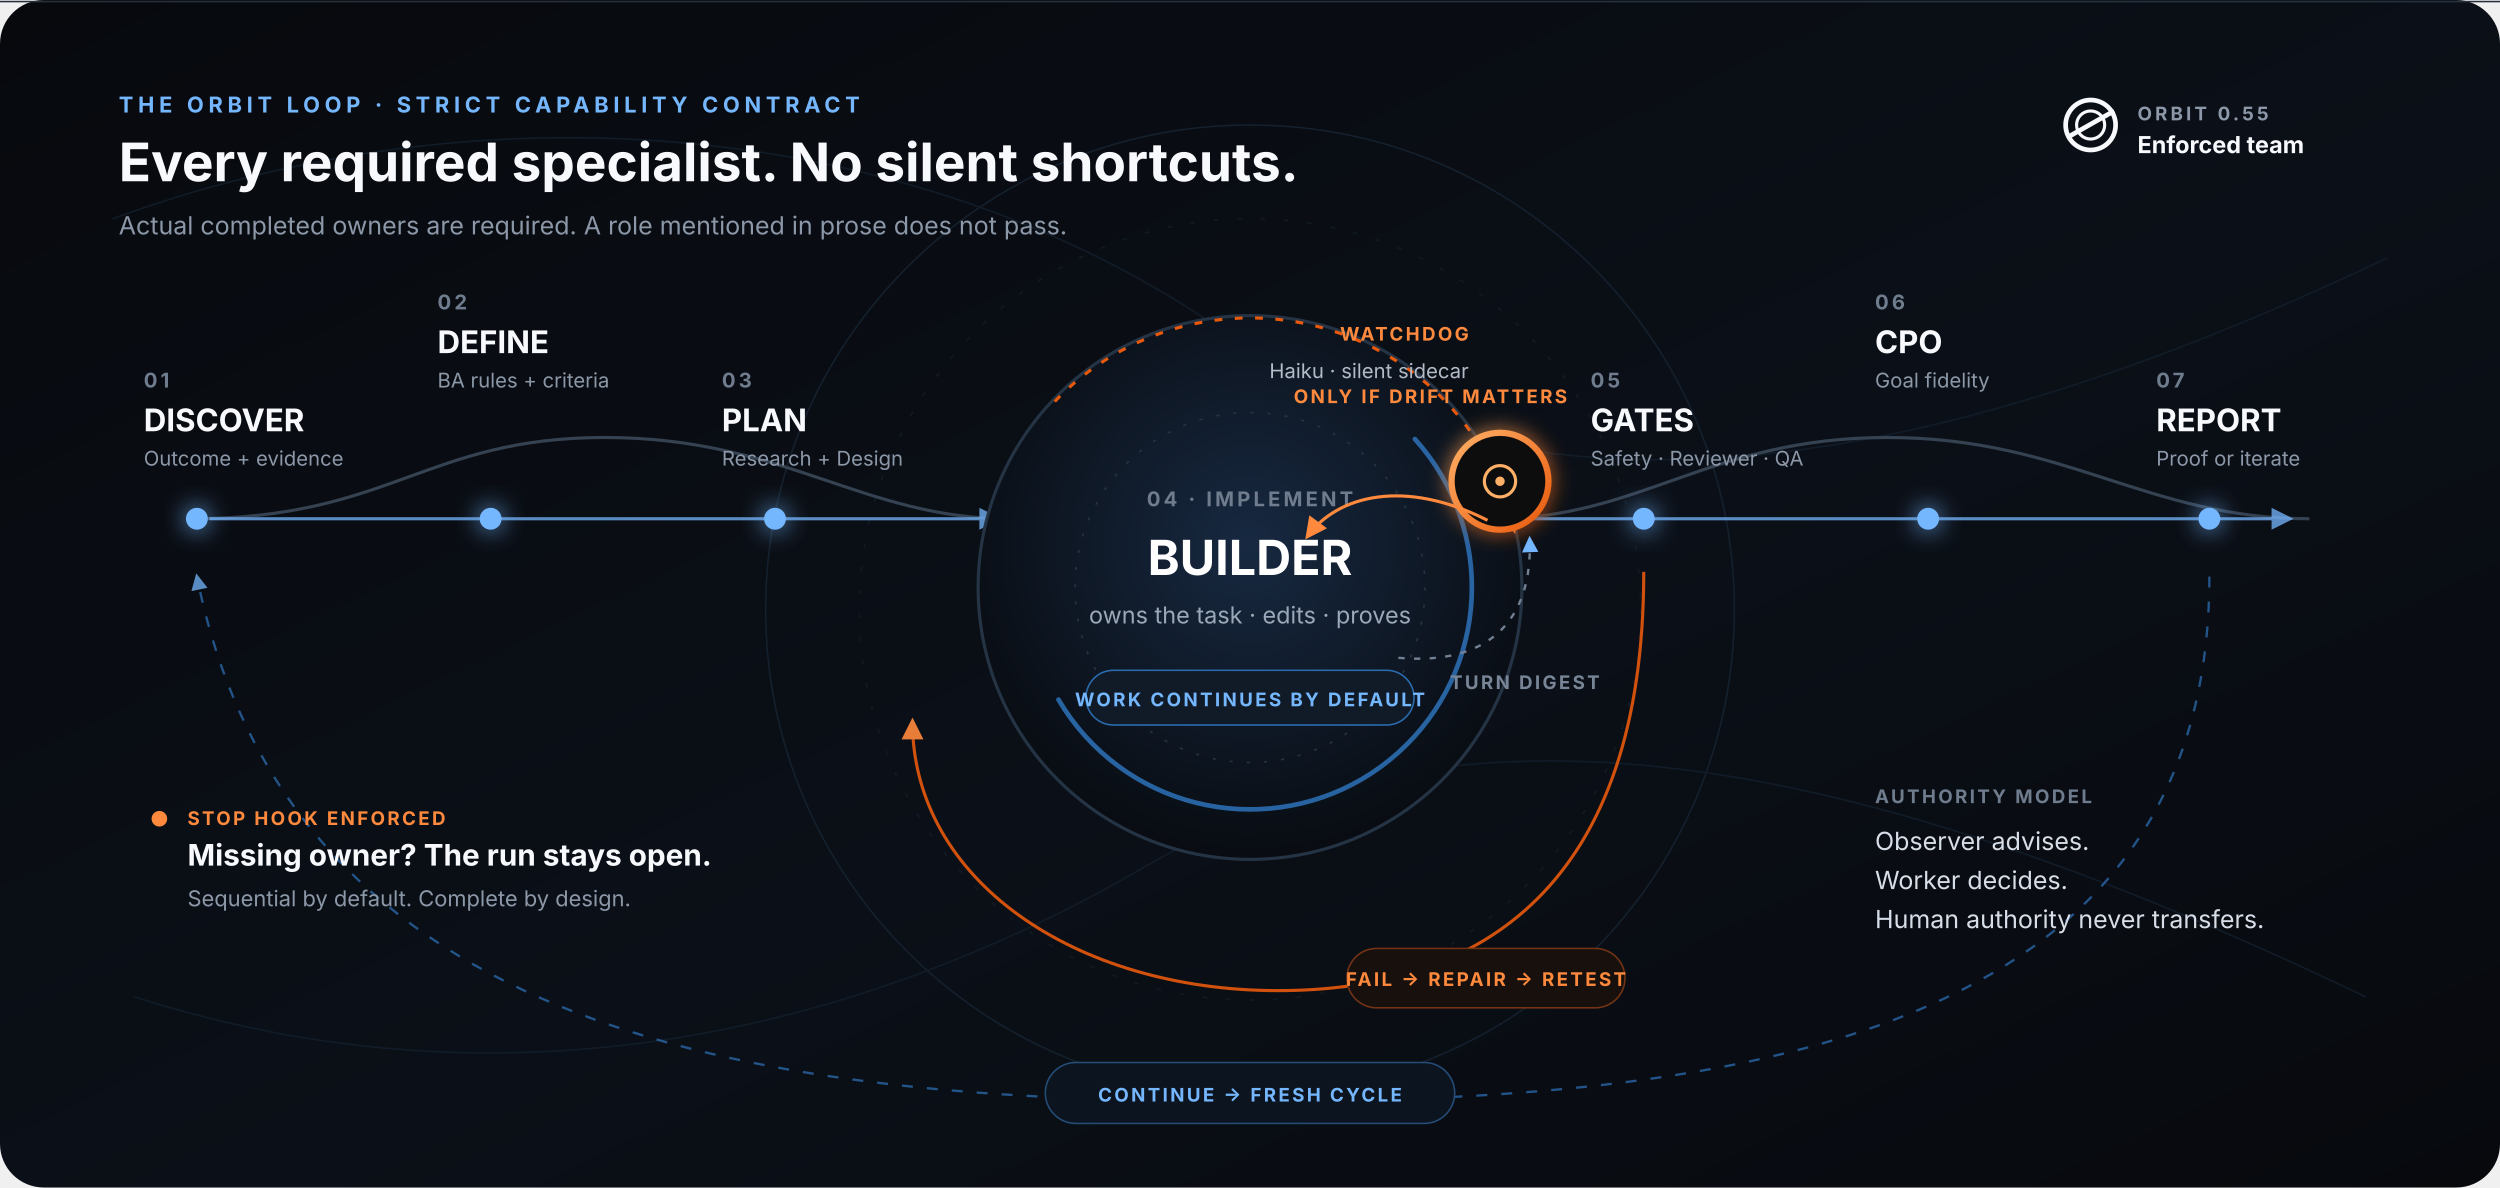
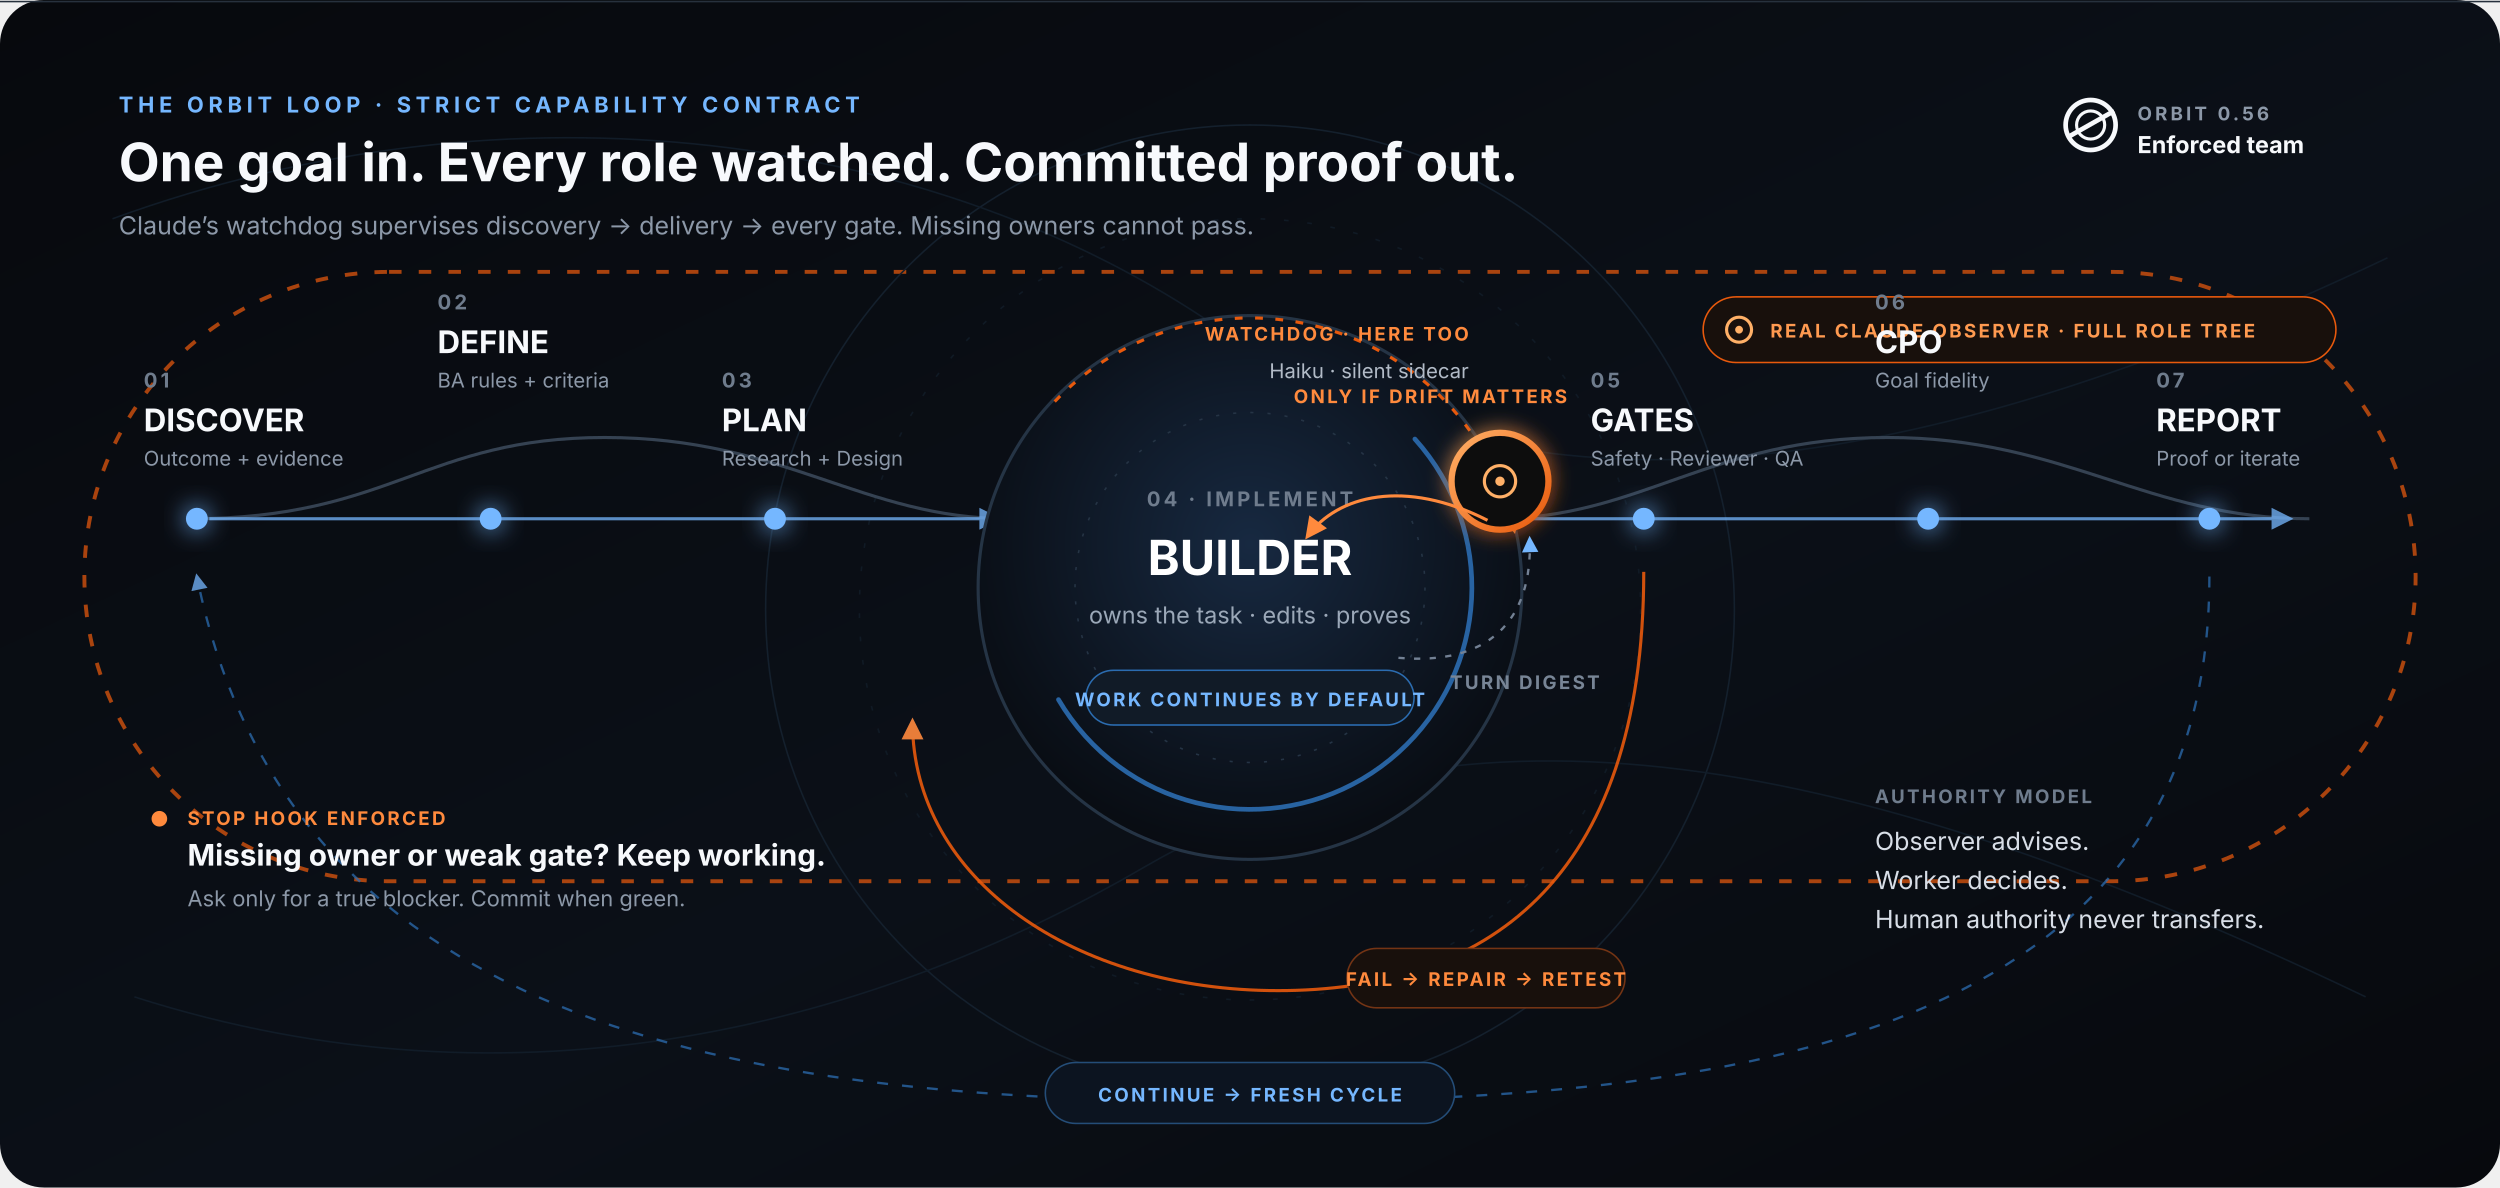
<svg xmlns="http://www.w3.org/2000/svg" width="1600" height="760" viewBox="0 0 1600 760" role="img" aria-labelledby="title desc">
  <defs>
    <linearGradient id="bg" x1="0" y1="0" x2="1" y2="1">
      <stop offset="0" stop-color="#07090d" />
      <stop offset="0.55" stop-color="#0b1018" />
      <stop offset="1" stop-color="#07090d" />
    </linearGradient>
    <linearGradient id="blue" x1="0" y1="0" x2="1" y2="1">
      <stop offset="0" stop-color="#75b7ff" />
      <stop offset="1" stop-color="#2b6cb0" />
    </linearGradient>
    <linearGradient id="orange" x1="0" y1="0" x2="1" y2="1">
      <stop offset="0" stop-color="#ffb067" />
      <stop offset="1" stop-color="#e8590c" />
    </linearGradient>
    <radialGradient id="core" cx="50%" cy="42%" r="65%">
      <stop offset="0" stop-color="#172941" />
      <stop offset="0.72" stop-color="#0b111a" />
      <stop offset="1" stop-color="#07090d" />
    </radialGradient>
    <filter id="blueGlow" x="-100%" y="-100%" width="300%" height="300%">
      <feGaussianBlur stdDeviation="8" result="blur" />
      <feMerge>
        <feMergeNode in="blur" />
        <feMergeNode in="SourceGraphic" />
      </feMerge>
    </filter>
    <filter id="orangeGlow" x="-100%" y="-100%" width="300%" height="300%">
      <feGaussianBlur stdDeviation="6" result="blur" />
      <feMerge>
        <feMergeNode in="blur" />
        <feMergeNode in="SourceGraphic" />
      </feMerge>
    </filter>
    <marker id="arrowBlue" viewBox="0 0 10 10" refX="8" refY="5" markerWidth="7" markerHeight="7" orient="auto-start-reverse">
      <path d="M 0 0 L 10 5 L 0 10 z" fill="#75b7ff" />
    </marker>
    <marker id="arrowOrange" viewBox="0 0 10 10" refX="8" refY="5" markerWidth="7" markerHeight="7" orient="auto-start-reverse">
      <path d="M 0 0 L 10 5 L 0 10 z" fill="#ff8a3d" />
    </marker>
    <style>
      .sans { font-family: Inter, ui-sans-serif, system-ui, -apple-system, BlinkMacSystemFont, "Segoe UI", sans-serif; }
      .mono { font-family: "SFMono-Regular", Consolas, "Liberation Mono", monospace; }
      .eyebrow { font-size: 14px; font-weight: 700; letter-spacing: 3px; }
      .stageNo { font-size: 13px; font-weight: 700; letter-spacing: 2px; fill: #6f7c8d; }
      .stageName { font-size: 20px; font-weight: 680; fill: #f7f9fc; }
      .stageNote { font-size: 13px; fill: #8c98a8; }
      .tiny { font-size: 12px; font-weight: 650; letter-spacing: 1.5px; }
    </style>
  </defs>
  <rect width="1600" height="760" rx="28" fill="url(#bg)" />
+   <rect x="54" y="174" width="1492" height="390" rx="195" fill="none" stroke="#e8590c" stroke-width="2.5" stroke-dasharray="8 11" opacity=".72" />
  <path d="M0 1H1600" stroke="#27313d" />
  <circle cx="800" cy="390" r="310" fill="none" stroke="#14202d" stroke-width="1" />
  <circle cx="800" cy="390" r="250" fill="none" stroke="#101a25" stroke-width="1" stroke-dasharray="3 12" />
  <path d="M72 140C330 46 600 86 780 210C965 337 1204 319 1528 165" fill="none" stroke="#111c28" stroke-width="1" />
  <path d="M86 638C333 717 561 655 734 554C938 436 1184 480 1514 638" fill="none" stroke="#111c28" stroke-width="1" />
  <g class="sans">
    <text x="76" y="72" class="eyebrow" fill="#75b7ff">THE ORBIT LOOP · STRICT CAPABILITY CONTRACT</text>
-     <text x="76" y="116" font-size="34" font-weight="720" fill="#f7f9fc">Every required specialist. No silent shortcuts.</text>
-     <text x="76" y="150" font-size="16" fill="#8c98a8">Actual completed owners are required. A role mentioned in prose does not pass.</text>
+     <text x="76" y="116" font-size="34" font-weight="720" fill="#f7f9fc">One goal in. Every role watched. Committed proof out.</text>
+     <text x="76" y="150" font-size="16" fill="#8c98a8">Claude’s watchdog supervises discovery → delivery → every gate. Missing owners cannot pass.</text>
    <g transform="translate(1320 62)">
      <circle cx="18" cy="18" r="16" fill="none" stroke="#f7f9fc" stroke-width="3" />
      <circle cx="18" cy="18" r="9" fill="none" stroke="#f7f9fc" stroke-width="2" />
      <path d="M3 26L33 9" stroke="#f7f9fc" stroke-width="3" />
-       <text x="48" y="15" font-size="12" font-weight="700" letter-spacing="2" fill="#8c98a8">ORBIT 0.55</text>
+       <text x="48" y="15" font-size="12" font-weight="700" letter-spacing="2" fill="#8c98a8">ORBIT 0.56</text>
      <text x="48" y="36" font-size="15" font-weight="650" fill="#f7f9fc">Enforced team</text>
    </g>
+   </g>
+   <g class="sans" transform="translate(1090 190)">
+     <rect width="405" height="42" rx="21" fill="#18100c" stroke="#e8590c" />
+     <circle cx="23" cy="21" r="8" fill="none" stroke="#ffb067" stroke-width="2" />
+     <circle cx="23" cy="21" r="2.5" fill="#ffb067" />
+     <text x="43" y="26" class="tiny" fill="#ff9a50">REAL CLAUDE OBSERVER · FULL ROLE TREE</text>
  </g>
  <path d="M122 332C250 332 272 280 387 280S552 332 646 332" fill="none" stroke="#354252" stroke-width="2" />
  <path d="M956 332C1050 332 1094 280 1208 280S1374 332 1478 332" fill="none" stroke="#354252" stroke-width="2" />
  <path d="M134 332H638" fill="none" stroke="#75b7ff" stroke-width="2" marker-end="url(#arrowBlue)" opacity=".75" />
  <path d="M962 332H1465" fill="none" stroke="#75b7ff" stroke-width="2" marker-end="url(#arrowBlue)" opacity=".75" />
  <g class="sans">
    <g transform="translate(92 248)">
      <circle cx="34" cy="84" r="7" fill="#75b7ff" filter="url(#blueGlow)" />
      <text x="0" y="0" class="stageNo">01</text>
      <text x="0" y="28" class="stageName">DISCOVER</text>
      <text x="0" y="50" class="stageNote">Outcome + evidence</text>
    </g>
    <g transform="translate(280 198)">
      <circle cx="34" cy="134" r="7" fill="#75b7ff" filter="url(#blueGlow)" />
      <text x="0" y="0" class="stageNo">02</text>
      <text x="0" y="28" class="stageName">DEFINE</text>
      <text x="0" y="50" class="stageNote">BA rules + criteria</text>
    </g>
    <g transform="translate(462 248)">
      <circle cx="34" cy="84" r="7" fill="#75b7ff" filter="url(#blueGlow)" />
      <text x="0" y="0" class="stageNo">03</text>
      <text x="0" y="28" class="stageName">PLAN</text>
      <text x="0" y="50" class="stageNote">Research + Design</text>
    </g>
  </g>
  <g transform="translate(800 376)">
    <circle r="174" fill="url(#core)" stroke="#253445" stroke-width="2" />
    <circle r="142" fill="none" stroke="#2b6cb0" stroke-width="3" stroke-dasharray="475 420" stroke-linecap="round" transform="rotate(-42)" opacity=".9" />
    <circle r="112" fill="none" stroke="#253445" stroke-width="1" stroke-dasharray="2 9" />
    <g class="sans" text-anchor="middle">
      <text y="-52" class="stageNo" fill="#75b7ff">04 · IMPLEMENT</text>
      <text y="-8" font-size="31" font-weight="740" fill="#ffffff">BUILDER</text>
      <text y="23" font-size="15" fill="#9ba8b8">owns the task · edits · proves</text>
      <rect x="-105" y="53" width="210" height="35" rx="17.5" fill="#111b27" stroke="#2b6cb0" />
      <text y="76" class="tiny" fill="#75b7ff">WORK CONTINUES BY DEFAULT</text>
    </g>
    <path d="M-125 -119A173 173 0 0 1 169 -37" fill="none" stroke="#e8590c" stroke-width="2" stroke-dasharray="5 8" marker-end="url(#arrowOrange)" />
    <g transform="translate(160 -68)" filter="url(#orangeGlow)">
      <circle r="31" fill="#11100e" stroke="url(#orange)" stroke-width="4" />
      <circle r="10" fill="none" stroke="#ffb067" stroke-width="2" />
      <circle r="3" fill="#ffb067" />
    </g>
    <g class="sans" transform="translate(140 -158)" text-anchor="end">
-       <text class="tiny" fill="#ff8a3d">WATCHDOG</text>
+       <text class="tiny" fill="#ff8a3d">WATCHDOG · HERE TOO</text>
      <text y="24" font-size="13" fill="#b2bbc7">Haiku · silent sidecar</text>
    </g>
    <path d="M95 45C152 50 181 22 179 -31" fill="none" stroke="#738194" stroke-width="1.5" stroke-dasharray="4 6" marker-end="url(#arrowBlue)" />
    <path d="M152 -43C99 -70 56 -59 37 -33" fill="none" stroke="#ff8a3d" stroke-width="2" marker-end="url(#arrowOrange)" />
    <g class="sans">
      <text x="128" y="65" class="tiny" fill="#788596">TURN DIGEST</text>
      <text x="28" y="-118" class="tiny" fill="#ff8a3d">ONLY IF DRIFT MATTERS</text>
    </g>
  </g>
  <g class="sans">
    <g transform="translate(1018 248)">
      <circle cx="34" cy="84" r="7" fill="#75b7ff" filter="url(#blueGlow)" />
      <text x="0" y="0" class="stageNo">05</text>
      <text x="0" y="28" class="stageName">GATES</text>
      <text x="0" y="50" class="stageNote">Safety · Reviewer · QA</text>
    </g>
    <g transform="translate(1200 198)">
      <circle cx="34" cy="134" r="7" fill="#75b7ff" filter="url(#blueGlow)" />
      <text x="0" y="0" class="stageNo">06</text>
      <text x="0" y="28" class="stageName">CPO</text>
      <text x="0" y="50" class="stageNote">Goal fidelity</text>
    </g>
    <g transform="translate(1380 248)">
      <circle cx="34" cy="84" r="7" fill="#75b7ff" filter="url(#blueGlow)" />
      <text x="0" y="0" class="stageNo">07</text>
      <text x="0" y="28" class="stageName">REPORT</text>
      <text x="0" y="50" class="stageNote">Proof or iterate</text>
    </g>
  </g>
  <g class="sans">
    <path d="M1052 366C1052 566 949 634 818 634C688 634 584 563 584 462" fill="none" stroke="#e8590c" stroke-width="2" marker-end="url(#arrowOrange)" opacity=".9" />
    <rect x="862" y="607" width="178" height="38" rx="19" fill="#18100c" stroke="#743414" />
    <text x="951" y="631" text-anchor="middle" class="tiny" fill="#ff8a3d">FAIL → REPAIR → RETEST</text>
    <path d="M1414 369C1414 665 1112 705 800 705C488 705 186 665 126 369" fill="none" stroke="#2b6cb0" stroke-width="1.5" stroke-dasharray="7 9" marker-end="url(#arrowBlue)" opacity=".75" />
    <rect x="669" y="680" width="262" height="39" rx="19.5" fill="#0c1420" stroke="#244d78" />
    <text x="800" y="705" text-anchor="middle" class="tiny" fill="#75b7ff">CONTINUE → FRESH CYCLE</text>
    <g transform="translate(92 514)">
      <circle cx="10" cy="10" r="5" fill="#ff8a3d" />
      <text x="28" y="14" class="tiny" fill="#ff8a3d">STOP HOOK ENFORCED</text>
-       <text x="28" y="40" font-size="19" font-weight="680" fill="#f7f9fc">Missing owner? The run stays open.</text>
-       <text x="28" y="66" font-size="14" fill="#8c98a8">Sequential by default. Complete by design.</text>
+       <text x="28" y="40" font-size="19" font-weight="680" fill="#f7f9fc">Missing owner or weak gate? Keep working.</text>
+       <text x="28" y="66" font-size="14" fill="#8c98a8">Ask only for a true blocker. Commit when green.</text>
    </g>
    <g transform="translate(1200 514)">
      <text class="tiny" fill="#6f7c8d">AUTHORITY MODEL</text>
      <text y="30" font-size="16" fill="#d8dee7">Observer advises.</text>
      <text y="55" font-size="16" fill="#d8dee7">Worker decides.</text>
      <text y="80" font-size="16" fill="#d8dee7">Human authority never transfers.</text>
    </g>
  </g>
</svg>
